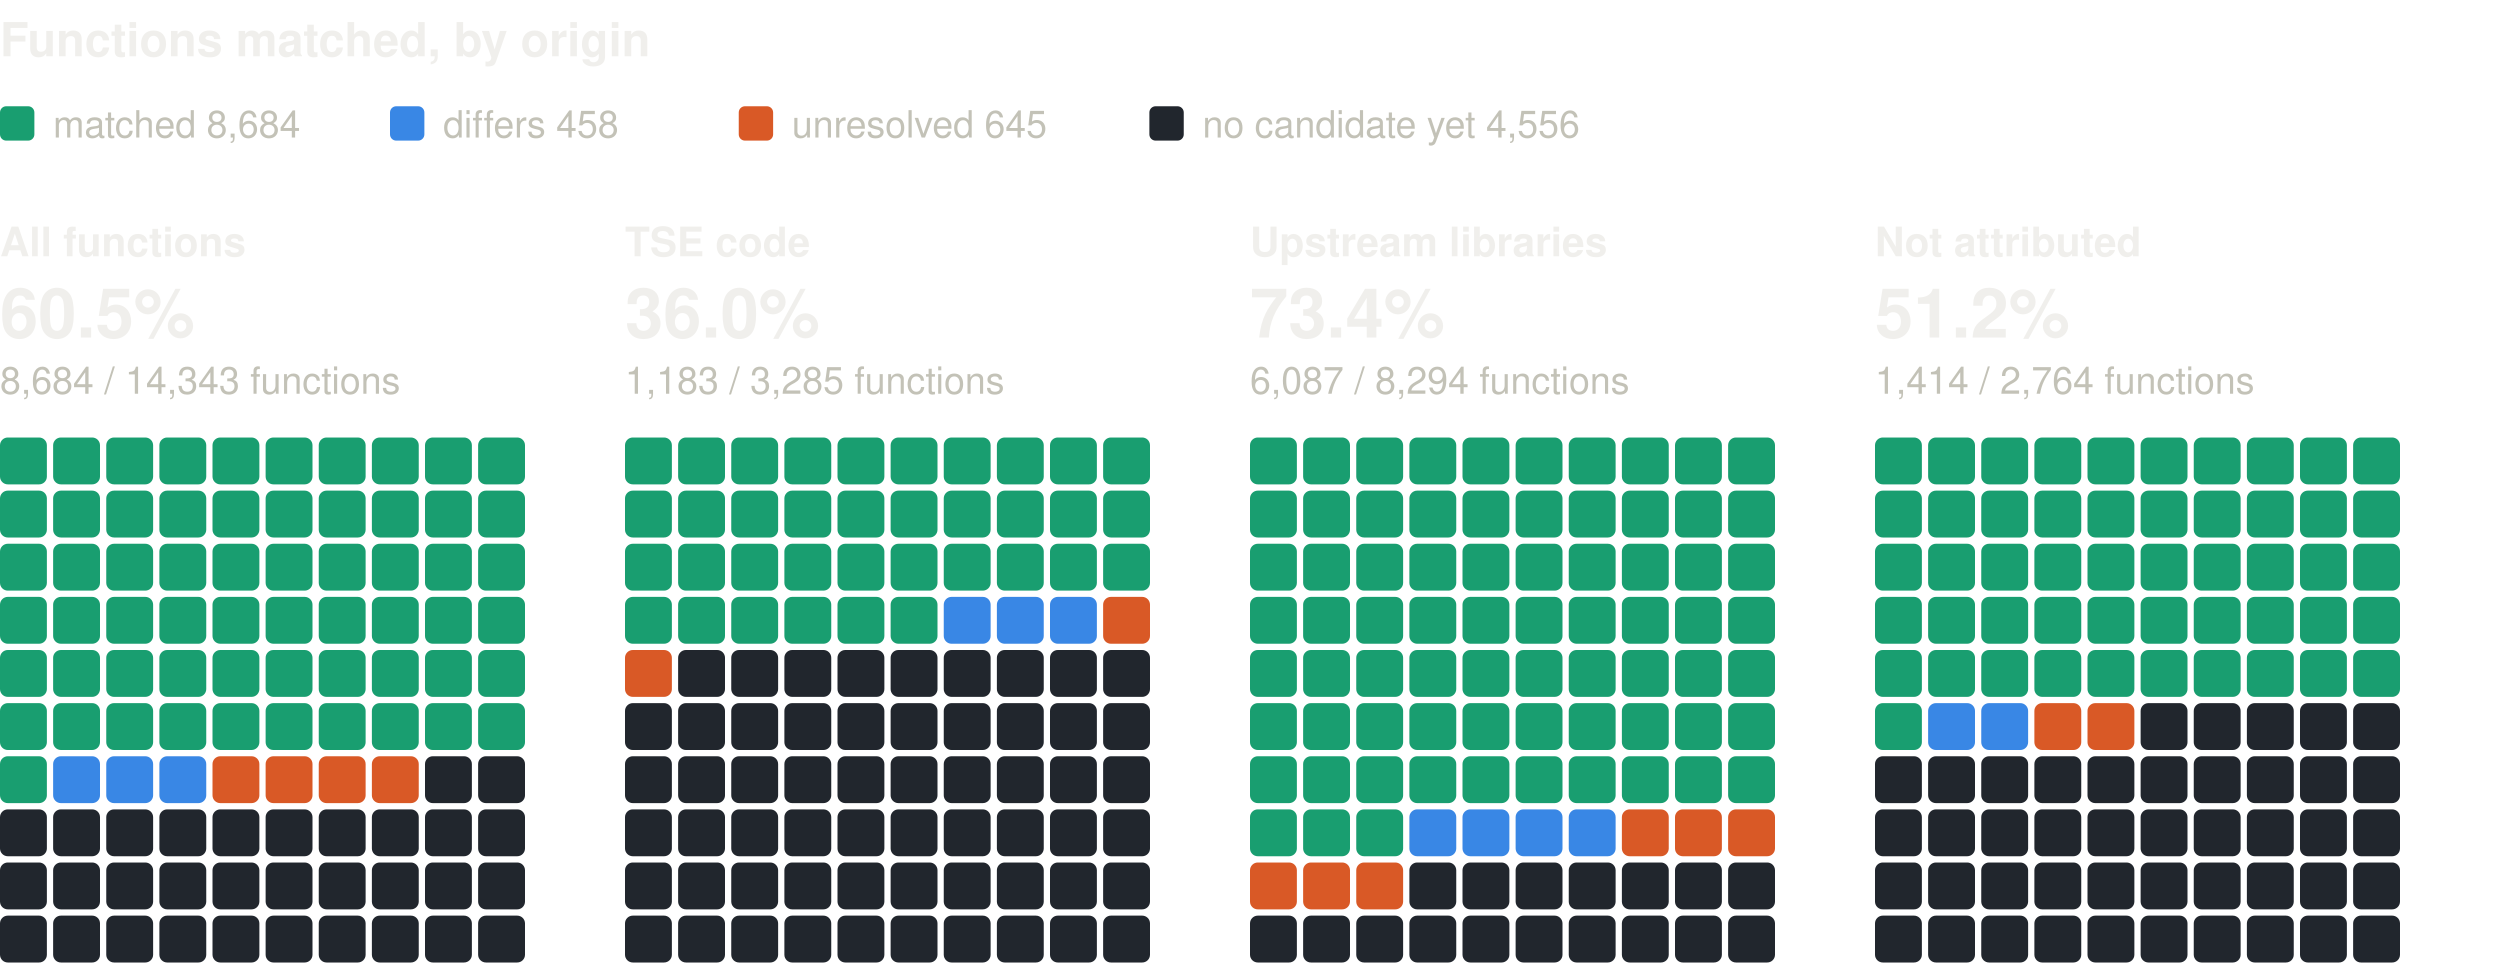
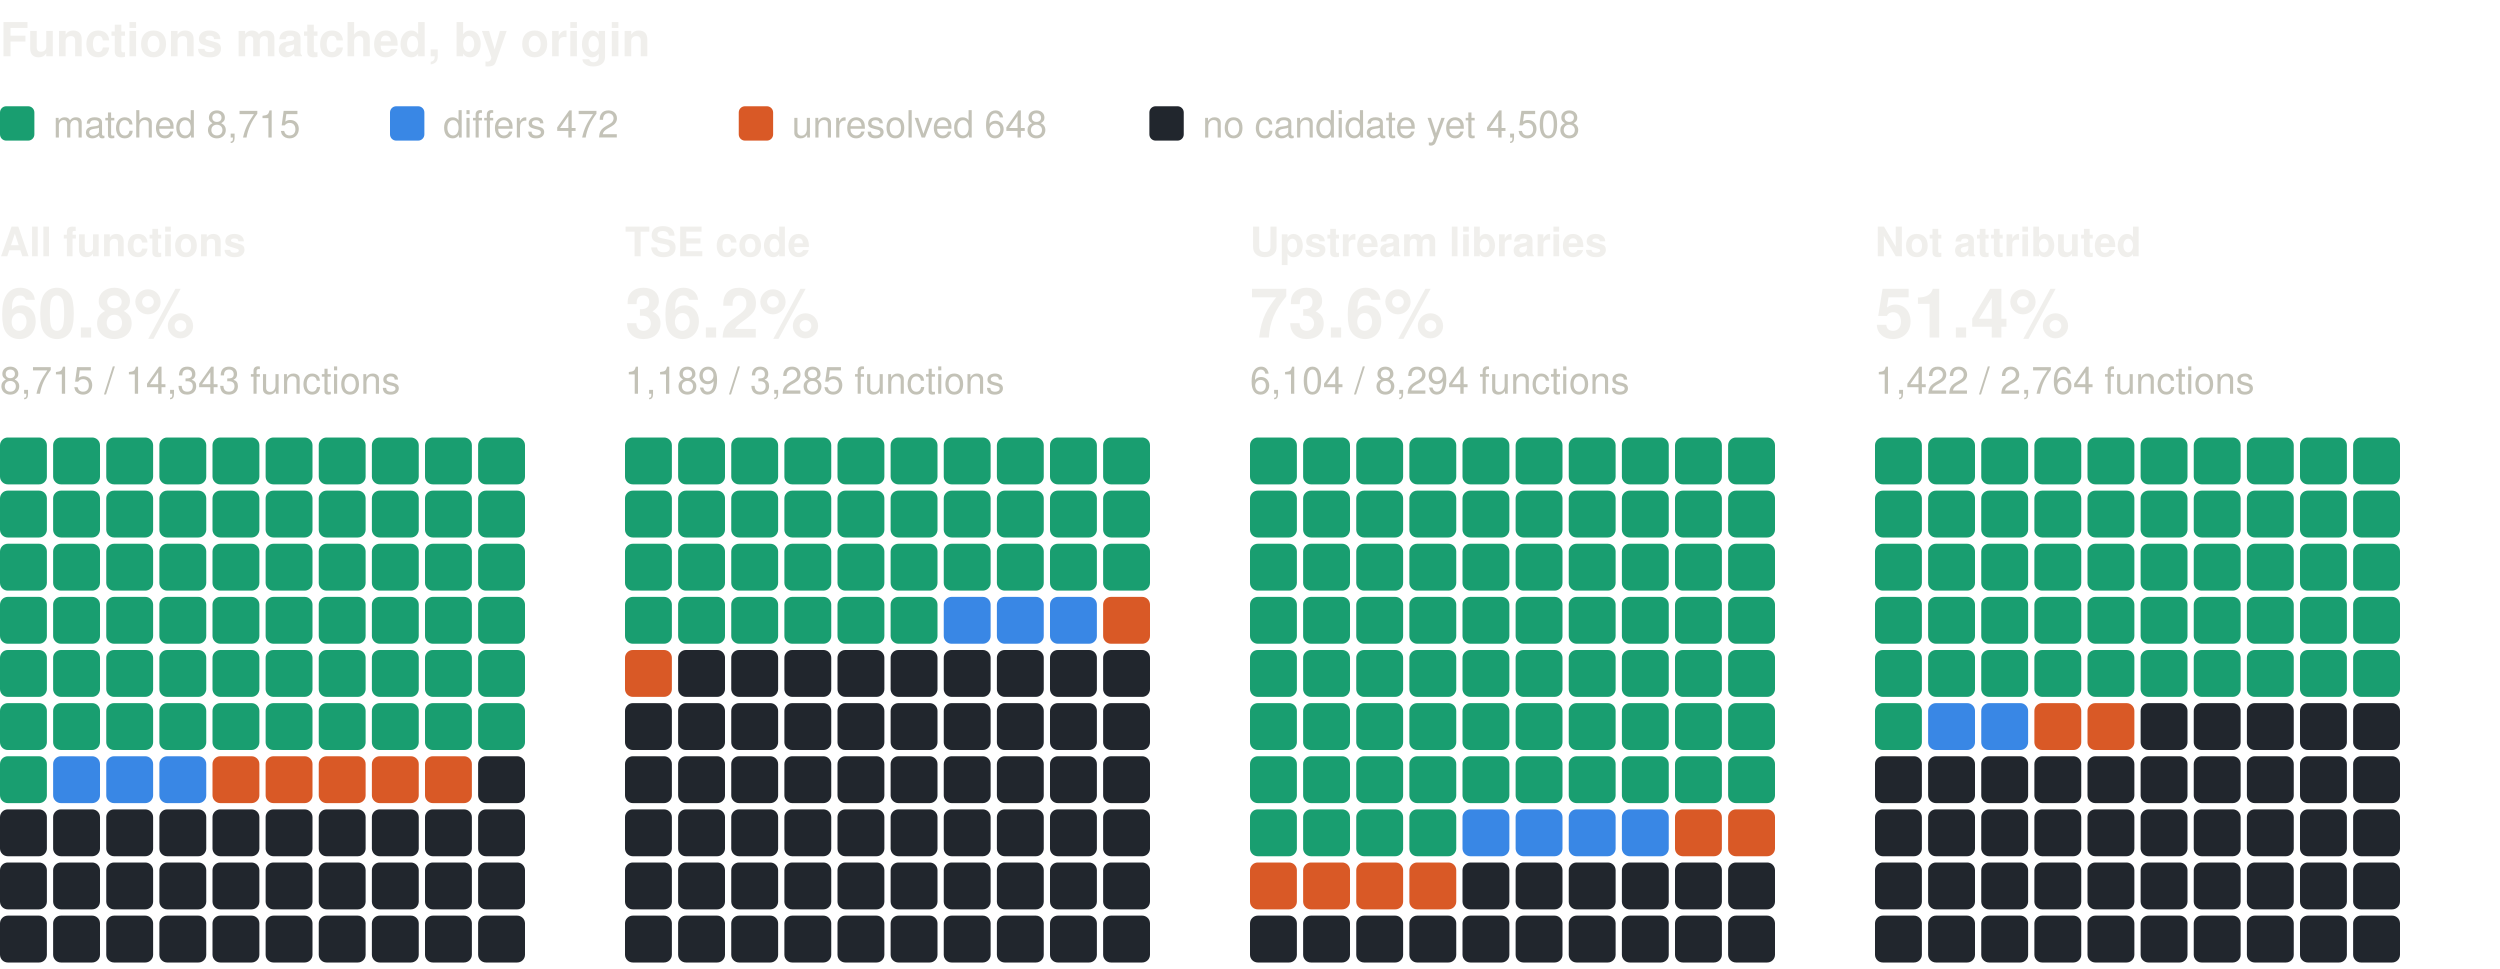
<svg xmlns="http://www.w3.org/2000/svg" width="800" height="310" viewBox="0 0 800 310" role="img" aria-label="Functions matched, by origin: one square per percent, coloured by verdict" font-family="system-ui, -apple-system, 'Segoe UI', Helvetica, Arial, sans-serif">
  <text x="0" y="18" font-size="15" fill="#f0efec" font-weight="600">Functions matched, by origin</text>
  <rect x="0" y="34" width="11" height="11" rx="2" fill="#199e70" />
-   <text x="17" y="44" font-size="12" fill="#c3c2b7">matched 8,684</text>
+   <text x="17" y="44" font-size="12" fill="#c3c2b7">matched 8,715</text>
  <rect x="124.8" y="34" width="11" height="11" rx="2" fill="#3987e5" />
-   <text x="141.8" y="44" font-size="12" fill="#c3c2b7">differs 458</text>
+   <text x="141.8" y="44" font-size="12" fill="#c3c2b7">differs 472</text>
  <rect x="236.4" y="34" width="11" height="11" rx="2" fill="#d95926" />
-   <text x="253.4" y="44" font-size="12" fill="#c3c2b7">unresolved 645</text>
+   <text x="253.4" y="44" font-size="12" fill="#c3c2b7">unresolved 648</text>
  <rect x="367.8" y="34" width="11" height="11" rx="2" fill="#21262d" />
-   <text x="384.8" y="44" font-size="12" fill="#c3c2b7">no candidate yet 4,556</text>
+   <text x="384.8" y="44" font-size="12" fill="#c3c2b7">no candidate yet 4,508</text>
  <text x="0" y="82" font-size="13" fill="#f0efec" font-weight="600">All functions</text>
-   <text x="0" y="108" font-size="22" fill="#f0efec" font-weight="600">60.5%</text>
-   <text x="0" y="126" font-size="12" fill="#c3c2b7">8,684 / 14,343 functions</text>
+   <text x="0" y="108" font-size="22" fill="#f0efec" font-weight="600">60.8%</text>
+   <text x="0" y="126" font-size="12" fill="#c3c2b7">8,715 / 14,343 functions</text>
  <rect x="0" y="140" width="15" height="15" rx="2.5" fill="#199e70" />
  <rect x="17" y="140" width="15" height="15" rx="2.5" fill="#199e70" />
  <rect x="34" y="140" width="15" height="15" rx="2.5" fill="#199e70" />
  <rect x="51" y="140" width="15" height="15" rx="2.5" fill="#199e70" />
  <rect x="68" y="140" width="15" height="15" rx="2.5" fill="#199e70" />
  <rect x="85" y="140" width="15" height="15" rx="2.5" fill="#199e70" />
  <rect x="102" y="140" width="15" height="15" rx="2.5" fill="#199e70" />
  <rect x="119" y="140" width="15" height="15" rx="2.5" fill="#199e70" />
  <rect x="136" y="140" width="15" height="15" rx="2.5" fill="#199e70" />
  <rect x="153" y="140" width="15" height="15" rx="2.5" fill="#199e70" />
  <rect x="0" y="157" width="15" height="15" rx="2.5" fill="#199e70" />
  <rect x="17" y="157" width="15" height="15" rx="2.5" fill="#199e70" />
  <rect x="34" y="157" width="15" height="15" rx="2.5" fill="#199e70" />
  <rect x="51" y="157" width="15" height="15" rx="2.5" fill="#199e70" />
  <rect x="68" y="157" width="15" height="15" rx="2.5" fill="#199e70" />
  <rect x="85" y="157" width="15" height="15" rx="2.5" fill="#199e70" />
  <rect x="102" y="157" width="15" height="15" rx="2.5" fill="#199e70" />
  <rect x="119" y="157" width="15" height="15" rx="2.5" fill="#199e70" />
  <rect x="136" y="157" width="15" height="15" rx="2.5" fill="#199e70" />
  <rect x="153" y="157" width="15" height="15" rx="2.5" fill="#199e70" />
  <rect x="0" y="174" width="15" height="15" rx="2.5" fill="#199e70" />
  <rect x="17" y="174" width="15" height="15" rx="2.5" fill="#199e70" />
  <rect x="34" y="174" width="15" height="15" rx="2.5" fill="#199e70" />
  <rect x="51" y="174" width="15" height="15" rx="2.5" fill="#199e70" />
  <rect x="68" y="174" width="15" height="15" rx="2.5" fill="#199e70" />
  <rect x="85" y="174" width="15" height="15" rx="2.5" fill="#199e70" />
  <rect x="102" y="174" width="15" height="15" rx="2.5" fill="#199e70" />
  <rect x="119" y="174" width="15" height="15" rx="2.5" fill="#199e70" />
  <rect x="136" y="174" width="15" height="15" rx="2.5" fill="#199e70" />
  <rect x="153" y="174" width="15" height="15" rx="2.5" fill="#199e70" />
  <rect x="0" y="191" width="15" height="15" rx="2.5" fill="#199e70" />
  <rect x="17" y="191" width="15" height="15" rx="2.5" fill="#199e70" />
  <rect x="34" y="191" width="15" height="15" rx="2.5" fill="#199e70" />
  <rect x="51" y="191" width="15" height="15" rx="2.5" fill="#199e70" />
  <rect x="68" y="191" width="15" height="15" rx="2.5" fill="#199e70" />
  <rect x="85" y="191" width="15" height="15" rx="2.5" fill="#199e70" />
  <rect x="102" y="191" width="15" height="15" rx="2.5" fill="#199e70" />
  <rect x="119" y="191" width="15" height="15" rx="2.5" fill="#199e70" />
  <rect x="136" y="191" width="15" height="15" rx="2.5" fill="#199e70" />
  <rect x="153" y="191" width="15" height="15" rx="2.5" fill="#199e70" />
  <rect x="0" y="208" width="15" height="15" rx="2.5" fill="#199e70" />
  <rect x="17" y="208" width="15" height="15" rx="2.5" fill="#199e70" />
  <rect x="34" y="208" width="15" height="15" rx="2.5" fill="#199e70" />
  <rect x="51" y="208" width="15" height="15" rx="2.5" fill="#199e70" />
  <rect x="68" y="208" width="15" height="15" rx="2.5" fill="#199e70" />
  <rect x="85" y="208" width="15" height="15" rx="2.5" fill="#199e70" />
  <rect x="102" y="208" width="15" height="15" rx="2.5" fill="#199e70" />
  <rect x="119" y="208" width="15" height="15" rx="2.5" fill="#199e70" />
  <rect x="136" y="208" width="15" height="15" rx="2.5" fill="#199e70" />
  <rect x="153" y="208" width="15" height="15" rx="2.5" fill="#199e70" />
  <rect x="0" y="225" width="15" height="15" rx="2.5" fill="#199e70" />
  <rect x="17" y="225" width="15" height="15" rx="2.5" fill="#199e70" />
  <rect x="34" y="225" width="15" height="15" rx="2.5" fill="#199e70" />
  <rect x="51" y="225" width="15" height="15" rx="2.5" fill="#199e70" />
  <rect x="68" y="225" width="15" height="15" rx="2.5" fill="#199e70" />
  <rect x="85" y="225" width="15" height="15" rx="2.5" fill="#199e70" />
  <rect x="102" y="225" width="15" height="15" rx="2.5" fill="#199e70" />
  <rect x="119" y="225" width="15" height="15" rx="2.5" fill="#199e70" />
  <rect x="136" y="225" width="15" height="15" rx="2.5" fill="#199e70" />
  <rect x="153" y="225" width="15" height="15" rx="2.5" fill="#199e70" />
  <rect x="0" y="242" width="15" height="15" rx="2.5" fill="#199e70" />
  <rect x="17" y="242" width="15" height="15" rx="2.5" fill="#3987e5" />
  <rect x="34" y="242" width="15" height="15" rx="2.5" fill="#3987e5" />
  <rect x="51" y="242" width="15" height="15" rx="2.5" fill="#3987e5" />
  <rect x="68" y="242" width="15" height="15" rx="2.5" fill="#d95926" />
  <rect x="85" y="242" width="15" height="15" rx="2.5" fill="#d95926" />
  <rect x="102" y="242" width="15" height="15" rx="2.5" fill="#d95926" />
  <rect x="119" y="242" width="15" height="15" rx="2.5" fill="#d95926" />
-   <rect x="136" y="242" width="15" height="15" rx="2.5" fill="#21262d" />
+   <rect x="136" y="242" width="15" height="15" rx="2.5" fill="#d95926" />
  <rect x="153" y="242" width="15" height="15" rx="2.5" fill="#21262d" />
  <rect x="0" y="259" width="15" height="15" rx="2.5" fill="#21262d" />
  <rect x="17" y="259" width="15" height="15" rx="2.5" fill="#21262d" />
  <rect x="34" y="259" width="15" height="15" rx="2.5" fill="#21262d" />
  <rect x="51" y="259" width="15" height="15" rx="2.5" fill="#21262d" />
  <rect x="68" y="259" width="15" height="15" rx="2.5" fill="#21262d" />
  <rect x="85" y="259" width="15" height="15" rx="2.5" fill="#21262d" />
  <rect x="102" y="259" width="15" height="15" rx="2.5" fill="#21262d" />
  <rect x="119" y="259" width="15" height="15" rx="2.5" fill="#21262d" />
  <rect x="136" y="259" width="15" height="15" rx="2.5" fill="#21262d" />
  <rect x="153" y="259" width="15" height="15" rx="2.5" fill="#21262d" />
  <rect x="0" y="276" width="15" height="15" rx="2.5" fill="#21262d" />
  <rect x="17" y="276" width="15" height="15" rx="2.5" fill="#21262d" />
  <rect x="34" y="276" width="15" height="15" rx="2.5" fill="#21262d" />
  <rect x="51" y="276" width="15" height="15" rx="2.5" fill="#21262d" />
  <rect x="68" y="276" width="15" height="15" rx="2.5" fill="#21262d" />
  <rect x="85" y="276" width="15" height="15" rx="2.5" fill="#21262d" />
  <rect x="102" y="276" width="15" height="15" rx="2.5" fill="#21262d" />
  <rect x="119" y="276" width="15" height="15" rx="2.5" fill="#21262d" />
  <rect x="136" y="276" width="15" height="15" rx="2.5" fill="#21262d" />
  <rect x="153" y="276" width="15" height="15" rx="2.5" fill="#21262d" />
  <rect x="0" y="293" width="15" height="15" rx="2.5" fill="#21262d" />
  <rect x="17" y="293" width="15" height="15" rx="2.5" fill="#21262d" />
  <rect x="34" y="293" width="15" height="15" rx="2.5" fill="#21262d" />
  <rect x="51" y="293" width="15" height="15" rx="2.5" fill="#21262d" />
  <rect x="68" y="293" width="15" height="15" rx="2.5" fill="#21262d" />
  <rect x="85" y="293" width="15" height="15" rx="2.5" fill="#21262d" />
  <rect x="102" y="293" width="15" height="15" rx="2.5" fill="#21262d" />
  <rect x="119" y="293" width="15" height="15" rx="2.5" fill="#21262d" />
  <rect x="136" y="293" width="15" height="15" rx="2.5" fill="#21262d" />
  <rect x="153" y="293" width="15" height="15" rx="2.5" fill="#21262d" />
  <text x="200" y="82" font-size="13" fill="#f0efec" font-weight="600">TSE code</text>
-   <text x="200" y="108" font-size="22" fill="#f0efec" font-weight="600">36.0%</text>
-   <text x="200" y="126" font-size="12" fill="#c3c2b7">1,183 / 3,285 functions</text>
+   <text x="200" y="108" font-size="22" fill="#f0efec" font-weight="600">36.2%</text>
+   <text x="200" y="126" font-size="12" fill="#c3c2b7">1,189 / 3,285 functions</text>
  <rect x="200" y="140" width="15" height="15" rx="2.5" fill="#199e70" />
  <rect x="217" y="140" width="15" height="15" rx="2.5" fill="#199e70" />
  <rect x="234" y="140" width="15" height="15" rx="2.5" fill="#199e70" />
  <rect x="251" y="140" width="15" height="15" rx="2.5" fill="#199e70" />
  <rect x="268" y="140" width="15" height="15" rx="2.5" fill="#199e70" />
  <rect x="285" y="140" width="15" height="15" rx="2.5" fill="#199e70" />
  <rect x="302" y="140" width="15" height="15" rx="2.5" fill="#199e70" />
  <rect x="319" y="140" width="15" height="15" rx="2.5" fill="#199e70" />
  <rect x="336" y="140" width="15" height="15" rx="2.5" fill="#199e70" />
  <rect x="353" y="140" width="15" height="15" rx="2.5" fill="#199e70" />
  <rect x="200" y="157" width="15" height="15" rx="2.5" fill="#199e70" />
  <rect x="217" y="157" width="15" height="15" rx="2.5" fill="#199e70" />
  <rect x="234" y="157" width="15" height="15" rx="2.5" fill="#199e70" />
  <rect x="251" y="157" width="15" height="15" rx="2.5" fill="#199e70" />
  <rect x="268" y="157" width="15" height="15" rx="2.5" fill="#199e70" />
  <rect x="285" y="157" width="15" height="15" rx="2.5" fill="#199e70" />
  <rect x="302" y="157" width="15" height="15" rx="2.5" fill="#199e70" />
  <rect x="319" y="157" width="15" height="15" rx="2.5" fill="#199e70" />
  <rect x="336" y="157" width="15" height="15" rx="2.5" fill="#199e70" />
  <rect x="353" y="157" width="15" height="15" rx="2.5" fill="#199e70" />
  <rect x="200" y="174" width="15" height="15" rx="2.5" fill="#199e70" />
  <rect x="217" y="174" width="15" height="15" rx="2.5" fill="#199e70" />
  <rect x="234" y="174" width="15" height="15" rx="2.5" fill="#199e70" />
  <rect x="251" y="174" width="15" height="15" rx="2.5" fill="#199e70" />
  <rect x="268" y="174" width="15" height="15" rx="2.5" fill="#199e70" />
  <rect x="285" y="174" width="15" height="15" rx="2.5" fill="#199e70" />
  <rect x="302" y="174" width="15" height="15" rx="2.5" fill="#199e70" />
  <rect x="319" y="174" width="15" height="15" rx="2.5" fill="#199e70" />
  <rect x="336" y="174" width="15" height="15" rx="2.5" fill="#199e70" />
  <rect x="353" y="174" width="15" height="15" rx="2.5" fill="#199e70" />
  <rect x="200" y="191" width="15" height="15" rx="2.5" fill="#199e70" />
  <rect x="217" y="191" width="15" height="15" rx="2.5" fill="#199e70" />
  <rect x="234" y="191" width="15" height="15" rx="2.5" fill="#199e70" />
  <rect x="251" y="191" width="15" height="15" rx="2.5" fill="#199e70" />
  <rect x="268" y="191" width="15" height="15" rx="2.5" fill="#199e70" />
  <rect x="285" y="191" width="15" height="15" rx="2.5" fill="#199e70" />
  <rect x="302" y="191" width="15" height="15" rx="2.5" fill="#3987e5" />
  <rect x="319" y="191" width="15" height="15" rx="2.5" fill="#3987e5" />
  <rect x="336" y="191" width="15" height="15" rx="2.5" fill="#3987e5" />
  <rect x="353" y="191" width="15" height="15" rx="2.5" fill="#d95926" />
  <rect x="200" y="208" width="15" height="15" rx="2.5" fill="#d95926" />
  <rect x="217" y="208" width="15" height="15" rx="2.5" fill="#21262d" />
  <rect x="234" y="208" width="15" height="15" rx="2.5" fill="#21262d" />
  <rect x="251" y="208" width="15" height="15" rx="2.5" fill="#21262d" />
  <rect x="268" y="208" width="15" height="15" rx="2.5" fill="#21262d" />
  <rect x="285" y="208" width="15" height="15" rx="2.5" fill="#21262d" />
  <rect x="302" y="208" width="15" height="15" rx="2.5" fill="#21262d" />
  <rect x="319" y="208" width="15" height="15" rx="2.5" fill="#21262d" />
  <rect x="336" y="208" width="15" height="15" rx="2.5" fill="#21262d" />
  <rect x="353" y="208" width="15" height="15" rx="2.5" fill="#21262d" />
  <rect x="200" y="225" width="15" height="15" rx="2.5" fill="#21262d" />
  <rect x="217" y="225" width="15" height="15" rx="2.5" fill="#21262d" />
  <rect x="234" y="225" width="15" height="15" rx="2.5" fill="#21262d" />
  <rect x="251" y="225" width="15" height="15" rx="2.5" fill="#21262d" />
  <rect x="268" y="225" width="15" height="15" rx="2.5" fill="#21262d" />
  <rect x="285" y="225" width="15" height="15" rx="2.5" fill="#21262d" />
  <rect x="302" y="225" width="15" height="15" rx="2.5" fill="#21262d" />
  <rect x="319" y="225" width="15" height="15" rx="2.5" fill="#21262d" />
  <rect x="336" y="225" width="15" height="15" rx="2.5" fill="#21262d" />
  <rect x="353" y="225" width="15" height="15" rx="2.5" fill="#21262d" />
  <rect x="200" y="242" width="15" height="15" rx="2.5" fill="#21262d" />
  <rect x="217" y="242" width="15" height="15" rx="2.5" fill="#21262d" />
  <rect x="234" y="242" width="15" height="15" rx="2.5" fill="#21262d" />
  <rect x="251" y="242" width="15" height="15" rx="2.5" fill="#21262d" />
  <rect x="268" y="242" width="15" height="15" rx="2.5" fill="#21262d" />
  <rect x="285" y="242" width="15" height="15" rx="2.5" fill="#21262d" />
  <rect x="302" y="242" width="15" height="15" rx="2.5" fill="#21262d" />
  <rect x="319" y="242" width="15" height="15" rx="2.5" fill="#21262d" />
  <rect x="336" y="242" width="15" height="15" rx="2.5" fill="#21262d" />
  <rect x="353" y="242" width="15" height="15" rx="2.5" fill="#21262d" />
  <rect x="200" y="259" width="15" height="15" rx="2.5" fill="#21262d" />
  <rect x="217" y="259" width="15" height="15" rx="2.5" fill="#21262d" />
  <rect x="234" y="259" width="15" height="15" rx="2.5" fill="#21262d" />
  <rect x="251" y="259" width="15" height="15" rx="2.5" fill="#21262d" />
  <rect x="268" y="259" width="15" height="15" rx="2.5" fill="#21262d" />
  <rect x="285" y="259" width="15" height="15" rx="2.5" fill="#21262d" />
  <rect x="302" y="259" width="15" height="15" rx="2.5" fill="#21262d" />
  <rect x="319" y="259" width="15" height="15" rx="2.5" fill="#21262d" />
  <rect x="336" y="259" width="15" height="15" rx="2.5" fill="#21262d" />
  <rect x="353" y="259" width="15" height="15" rx="2.5" fill="#21262d" />
  <rect x="200" y="276" width="15" height="15" rx="2.5" fill="#21262d" />
  <rect x="217" y="276" width="15" height="15" rx="2.5" fill="#21262d" />
  <rect x="234" y="276" width="15" height="15" rx="2.5" fill="#21262d" />
  <rect x="251" y="276" width="15" height="15" rx="2.5" fill="#21262d" />
  <rect x="268" y="276" width="15" height="15" rx="2.5" fill="#21262d" />
  <rect x="285" y="276" width="15" height="15" rx="2.5" fill="#21262d" />
  <rect x="302" y="276" width="15" height="15" rx="2.5" fill="#21262d" />
  <rect x="319" y="276" width="15" height="15" rx="2.5" fill="#21262d" />
  <rect x="336" y="276" width="15" height="15" rx="2.5" fill="#21262d" />
  <rect x="353" y="276" width="15" height="15" rx="2.5" fill="#21262d" />
  <rect x="200" y="293" width="15" height="15" rx="2.5" fill="#21262d" />
  <rect x="217" y="293" width="15" height="15" rx="2.5" fill="#21262d" />
  <rect x="234" y="293" width="15" height="15" rx="2.5" fill="#21262d" />
  <rect x="251" y="293" width="15" height="15" rx="2.5" fill="#21262d" />
  <rect x="268" y="293" width="15" height="15" rx="2.5" fill="#21262d" />
  <rect x="285" y="293" width="15" height="15" rx="2.5" fill="#21262d" />
  <rect x="302" y="293" width="15" height="15" rx="2.5" fill="#21262d" />
  <rect x="319" y="293" width="15" height="15" rx="2.5" fill="#21262d" />
  <rect x="336" y="293" width="15" height="15" rx="2.5" fill="#21262d" />
  <rect x="353" y="293" width="15" height="15" rx="2.5" fill="#21262d" />
  <text x="400" y="82" font-size="13" fill="#f0efec" font-weight="600">Upstream libraries</text>
-   <text x="400" y="108" font-size="22" fill="#f0efec" font-weight="600">73.4%</text>
-   <text x="400" y="126" font-size="12" fill="#c3c2b7">6,087 / 8,294 functions</text>
+   <text x="400" y="108" font-size="22" fill="#f0efec" font-weight="600">73.6%</text>
+   <text x="400" y="126" font-size="12" fill="#c3c2b7">6,104 / 8,294 functions</text>
  <rect x="400" y="140" width="15" height="15" rx="2.5" fill="#199e70" />
  <rect x="417" y="140" width="15" height="15" rx="2.5" fill="#199e70" />
  <rect x="434" y="140" width="15" height="15" rx="2.5" fill="#199e70" />
  <rect x="451" y="140" width="15" height="15" rx="2.5" fill="#199e70" />
  <rect x="468" y="140" width="15" height="15" rx="2.5" fill="#199e70" />
  <rect x="485" y="140" width="15" height="15" rx="2.5" fill="#199e70" />
  <rect x="502" y="140" width="15" height="15" rx="2.5" fill="#199e70" />
  <rect x="519" y="140" width="15" height="15" rx="2.5" fill="#199e70" />
  <rect x="536" y="140" width="15" height="15" rx="2.5" fill="#199e70" />
  <rect x="553" y="140" width="15" height="15" rx="2.5" fill="#199e70" />
  <rect x="400" y="157" width="15" height="15" rx="2.5" fill="#199e70" />
  <rect x="417" y="157" width="15" height="15" rx="2.5" fill="#199e70" />
  <rect x="434" y="157" width="15" height="15" rx="2.5" fill="#199e70" />
  <rect x="451" y="157" width="15" height="15" rx="2.5" fill="#199e70" />
  <rect x="468" y="157" width="15" height="15" rx="2.5" fill="#199e70" />
  <rect x="485" y="157" width="15" height="15" rx="2.5" fill="#199e70" />
  <rect x="502" y="157" width="15" height="15" rx="2.5" fill="#199e70" />
  <rect x="519" y="157" width="15" height="15" rx="2.5" fill="#199e70" />
  <rect x="536" y="157" width="15" height="15" rx="2.5" fill="#199e70" />
  <rect x="553" y="157" width="15" height="15" rx="2.5" fill="#199e70" />
  <rect x="400" y="174" width="15" height="15" rx="2.5" fill="#199e70" />
  <rect x="417" y="174" width="15" height="15" rx="2.5" fill="#199e70" />
  <rect x="434" y="174" width="15" height="15" rx="2.5" fill="#199e70" />
  <rect x="451" y="174" width="15" height="15" rx="2.5" fill="#199e70" />
  <rect x="468" y="174" width="15" height="15" rx="2.5" fill="#199e70" />
  <rect x="485" y="174" width="15" height="15" rx="2.5" fill="#199e70" />
  <rect x="502" y="174" width="15" height="15" rx="2.5" fill="#199e70" />
  <rect x="519" y="174" width="15" height="15" rx="2.5" fill="#199e70" />
  <rect x="536" y="174" width="15" height="15" rx="2.5" fill="#199e70" />
  <rect x="553" y="174" width="15" height="15" rx="2.5" fill="#199e70" />
  <rect x="400" y="191" width="15" height="15" rx="2.5" fill="#199e70" />
  <rect x="417" y="191" width="15" height="15" rx="2.5" fill="#199e70" />
  <rect x="434" y="191" width="15" height="15" rx="2.5" fill="#199e70" />
  <rect x="451" y="191" width="15" height="15" rx="2.5" fill="#199e70" />
  <rect x="468" y="191" width="15" height="15" rx="2.5" fill="#199e70" />
  <rect x="485" y="191" width="15" height="15" rx="2.5" fill="#199e70" />
  <rect x="502" y="191" width="15" height="15" rx="2.5" fill="#199e70" />
  <rect x="519" y="191" width="15" height="15" rx="2.5" fill="#199e70" />
  <rect x="536" y="191" width="15" height="15" rx="2.5" fill="#199e70" />
  <rect x="553" y="191" width="15" height="15" rx="2.5" fill="#199e70" />
  <rect x="400" y="208" width="15" height="15" rx="2.5" fill="#199e70" />
  <rect x="417" y="208" width="15" height="15" rx="2.5" fill="#199e70" />
  <rect x="434" y="208" width="15" height="15" rx="2.5" fill="#199e70" />
  <rect x="451" y="208" width="15" height="15" rx="2.5" fill="#199e70" />
  <rect x="468" y="208" width="15" height="15" rx="2.5" fill="#199e70" />
  <rect x="485" y="208" width="15" height="15" rx="2.5" fill="#199e70" />
  <rect x="502" y="208" width="15" height="15" rx="2.5" fill="#199e70" />
  <rect x="519" y="208" width="15" height="15" rx="2.5" fill="#199e70" />
  <rect x="536" y="208" width="15" height="15" rx="2.5" fill="#199e70" />
  <rect x="553" y="208" width="15" height="15" rx="2.5" fill="#199e70" />
  <rect x="400" y="225" width="15" height="15" rx="2.5" fill="#199e70" />
  <rect x="417" y="225" width="15" height="15" rx="2.5" fill="#199e70" />
  <rect x="434" y="225" width="15" height="15" rx="2.5" fill="#199e70" />
  <rect x="451" y="225" width="15" height="15" rx="2.5" fill="#199e70" />
  <rect x="468" y="225" width="15" height="15" rx="2.5" fill="#199e70" />
  <rect x="485" y="225" width="15" height="15" rx="2.5" fill="#199e70" />
  <rect x="502" y="225" width="15" height="15" rx="2.5" fill="#199e70" />
  <rect x="519" y="225" width="15" height="15" rx="2.5" fill="#199e70" />
  <rect x="536" y="225" width="15" height="15" rx="2.5" fill="#199e70" />
  <rect x="553" y="225" width="15" height="15" rx="2.5" fill="#199e70" />
  <rect x="400" y="242" width="15" height="15" rx="2.5" fill="#199e70" />
  <rect x="417" y="242" width="15" height="15" rx="2.5" fill="#199e70" />
  <rect x="434" y="242" width="15" height="15" rx="2.5" fill="#199e70" />
  <rect x="451" y="242" width="15" height="15" rx="2.5" fill="#199e70" />
  <rect x="468" y="242" width="15" height="15" rx="2.5" fill="#199e70" />
  <rect x="485" y="242" width="15" height="15" rx="2.5" fill="#199e70" />
  <rect x="502" y="242" width="15" height="15" rx="2.5" fill="#199e70" />
  <rect x="519" y="242" width="15" height="15" rx="2.5" fill="#199e70" />
  <rect x="536" y="242" width="15" height="15" rx="2.5" fill="#199e70" />
  <rect x="553" y="242" width="15" height="15" rx="2.5" fill="#199e70" />
  <rect x="400" y="259" width="15" height="15" rx="2.5" fill="#199e70" />
  <rect x="417" y="259" width="15" height="15" rx="2.5" fill="#199e70" />
  <rect x="434" y="259" width="15" height="15" rx="2.5" fill="#199e70" />
-   <rect x="451" y="259" width="15" height="15" rx="2.5" fill="#3987e5" />
+   <rect x="451" y="259" width="15" height="15" rx="2.5" fill="#199e70" />
  <rect x="468" y="259" width="15" height="15" rx="2.5" fill="#3987e5" />
  <rect x="485" y="259" width="15" height="15" rx="2.5" fill="#3987e5" />
  <rect x="502" y="259" width="15" height="15" rx="2.5" fill="#3987e5" />
-   <rect x="519" y="259" width="15" height="15" rx="2.5" fill="#d95926" />
+   <rect x="519" y="259" width="15" height="15" rx="2.5" fill="#3987e5" />
  <rect x="536" y="259" width="15" height="15" rx="2.5" fill="#d95926" />
  <rect x="553" y="259" width="15" height="15" rx="2.5" fill="#d95926" />
  <rect x="400" y="276" width="15" height="15" rx="2.5" fill="#d95926" />
  <rect x="417" y="276" width="15" height="15" rx="2.5" fill="#d95926" />
  <rect x="434" y="276" width="15" height="15" rx="2.5" fill="#d95926" />
-   <rect x="451" y="276" width="15" height="15" rx="2.5" fill="#21262d" />
+   <rect x="451" y="276" width="15" height="15" rx="2.5" fill="#d95926" />
  <rect x="468" y="276" width="15" height="15" rx="2.5" fill="#21262d" />
  <rect x="485" y="276" width="15" height="15" rx="2.5" fill="#21262d" />
  <rect x="502" y="276" width="15" height="15" rx="2.5" fill="#21262d" />
  <rect x="519" y="276" width="15" height="15" rx="2.5" fill="#21262d" />
  <rect x="536" y="276" width="15" height="15" rx="2.5" fill="#21262d" />
  <rect x="553" y="276" width="15" height="15" rx="2.5" fill="#21262d" />
  <rect x="400" y="293" width="15" height="15" rx="2.5" fill="#21262d" />
  <rect x="417" y="293" width="15" height="15" rx="2.5" fill="#21262d" />
  <rect x="434" y="293" width="15" height="15" rx="2.5" fill="#21262d" />
  <rect x="451" y="293" width="15" height="15" rx="2.5" fill="#21262d" />
  <rect x="468" y="293" width="15" height="15" rx="2.5" fill="#21262d" />
  <rect x="485" y="293" width="15" height="15" rx="2.5" fill="#21262d" />
  <rect x="502" y="293" width="15" height="15" rx="2.5" fill="#21262d" />
  <rect x="519" y="293" width="15" height="15" rx="2.5" fill="#21262d" />
  <rect x="536" y="293" width="15" height="15" rx="2.5" fill="#21262d" />
  <rect x="553" y="293" width="15" height="15" rx="2.5" fill="#21262d" />
  <text x="600" y="82" font-size="13" fill="#f0efec" font-weight="600">Not attributed</text>
-   <text x="600" y="108" font-size="22" fill="#f0efec" font-weight="600">51.2%</text>
-   <text x="600" y="126" font-size="12" fill="#c3c2b7">1,414 / 2,764 functions</text>
+   <text x="600" y="108" font-size="22" fill="#f0efec" font-weight="600">51.4%</text>
+   <text x="600" y="126" font-size="12" fill="#c3c2b7">1,422 / 2,764 functions</text>
  <rect x="600" y="140" width="15" height="15" rx="2.5" fill="#199e70" />
  <rect x="617" y="140" width="15" height="15" rx="2.5" fill="#199e70" />
  <rect x="634" y="140" width="15" height="15" rx="2.5" fill="#199e70" />
  <rect x="651" y="140" width="15" height="15" rx="2.5" fill="#199e70" />
  <rect x="668" y="140" width="15" height="15" rx="2.5" fill="#199e70" />
  <rect x="685" y="140" width="15" height="15" rx="2.5" fill="#199e70" />
  <rect x="702" y="140" width="15" height="15" rx="2.5" fill="#199e70" />
  <rect x="719" y="140" width="15" height="15" rx="2.5" fill="#199e70" />
  <rect x="736" y="140" width="15" height="15" rx="2.5" fill="#199e70" />
  <rect x="753" y="140" width="15" height="15" rx="2.5" fill="#199e70" />
  <rect x="600" y="157" width="15" height="15" rx="2.5" fill="#199e70" />
  <rect x="617" y="157" width="15" height="15" rx="2.5" fill="#199e70" />
  <rect x="634" y="157" width="15" height="15" rx="2.5" fill="#199e70" />
  <rect x="651" y="157" width="15" height="15" rx="2.5" fill="#199e70" />
  <rect x="668" y="157" width="15" height="15" rx="2.5" fill="#199e70" />
  <rect x="685" y="157" width="15" height="15" rx="2.5" fill="#199e70" />
  <rect x="702" y="157" width="15" height="15" rx="2.5" fill="#199e70" />
  <rect x="719" y="157" width="15" height="15" rx="2.5" fill="#199e70" />
  <rect x="736" y="157" width="15" height="15" rx="2.5" fill="#199e70" />
  <rect x="753" y="157" width="15" height="15" rx="2.5" fill="#199e70" />
  <rect x="600" y="174" width="15" height="15" rx="2.5" fill="#199e70" />
  <rect x="617" y="174" width="15" height="15" rx="2.5" fill="#199e70" />
  <rect x="634" y="174" width="15" height="15" rx="2.5" fill="#199e70" />
  <rect x="651" y="174" width="15" height="15" rx="2.5" fill="#199e70" />
  <rect x="668" y="174" width="15" height="15" rx="2.5" fill="#199e70" />
  <rect x="685" y="174" width="15" height="15" rx="2.5" fill="#199e70" />
  <rect x="702" y="174" width="15" height="15" rx="2.5" fill="#199e70" />
  <rect x="719" y="174" width="15" height="15" rx="2.5" fill="#199e70" />
  <rect x="736" y="174" width="15" height="15" rx="2.5" fill="#199e70" />
  <rect x="753" y="174" width="15" height="15" rx="2.5" fill="#199e70" />
  <rect x="600" y="191" width="15" height="15" rx="2.5" fill="#199e70" />
  <rect x="617" y="191" width="15" height="15" rx="2.5" fill="#199e70" />
  <rect x="634" y="191" width="15" height="15" rx="2.5" fill="#199e70" />
  <rect x="651" y="191" width="15" height="15" rx="2.5" fill="#199e70" />
  <rect x="668" y="191" width="15" height="15" rx="2.5" fill="#199e70" />
  <rect x="685" y="191" width="15" height="15" rx="2.5" fill="#199e70" />
  <rect x="702" y="191" width="15" height="15" rx="2.5" fill="#199e70" />
  <rect x="719" y="191" width="15" height="15" rx="2.5" fill="#199e70" />
  <rect x="736" y="191" width="15" height="15" rx="2.5" fill="#199e70" />
  <rect x="753" y="191" width="15" height="15" rx="2.5" fill="#199e70" />
  <rect x="600" y="208" width="15" height="15" rx="2.5" fill="#199e70" />
  <rect x="617" y="208" width="15" height="15" rx="2.5" fill="#199e70" />
  <rect x="634" y="208" width="15" height="15" rx="2.5" fill="#199e70" />
  <rect x="651" y="208" width="15" height="15" rx="2.5" fill="#199e70" />
  <rect x="668" y="208" width="15" height="15" rx="2.5" fill="#199e70" />
  <rect x="685" y="208" width="15" height="15" rx="2.5" fill="#199e70" />
  <rect x="702" y="208" width="15" height="15" rx="2.5" fill="#199e70" />
  <rect x="719" y="208" width="15" height="15" rx="2.5" fill="#199e70" />
  <rect x="736" y="208" width="15" height="15" rx="2.5" fill="#199e70" />
  <rect x="753" y="208" width="15" height="15" rx="2.5" fill="#199e70" />
  <rect x="600" y="225" width="15" height="15" rx="2.5" fill="#199e70" />
  <rect x="617" y="225" width="15" height="15" rx="2.5" fill="#3987e5" />
  <rect x="634" y="225" width="15" height="15" rx="2.5" fill="#3987e5" />
  <rect x="651" y="225" width="15" height="15" rx="2.5" fill="#d95926" />
  <rect x="668" y="225" width="15" height="15" rx="2.5" fill="#d95926" />
  <rect x="685" y="225" width="15" height="15" rx="2.5" fill="#21262d" />
  <rect x="702" y="225" width="15" height="15" rx="2.5" fill="#21262d" />
  <rect x="719" y="225" width="15" height="15" rx="2.5" fill="#21262d" />
  <rect x="736" y="225" width="15" height="15" rx="2.5" fill="#21262d" />
  <rect x="753" y="225" width="15" height="15" rx="2.5" fill="#21262d" />
  <rect x="600" y="242" width="15" height="15" rx="2.5" fill="#21262d" />
  <rect x="617" y="242" width="15" height="15" rx="2.5" fill="#21262d" />
  <rect x="634" y="242" width="15" height="15" rx="2.5" fill="#21262d" />
  <rect x="651" y="242" width="15" height="15" rx="2.5" fill="#21262d" />
  <rect x="668" y="242" width="15" height="15" rx="2.5" fill="#21262d" />
  <rect x="685" y="242" width="15" height="15" rx="2.5" fill="#21262d" />
  <rect x="702" y="242" width="15" height="15" rx="2.5" fill="#21262d" />
  <rect x="719" y="242" width="15" height="15" rx="2.5" fill="#21262d" />
  <rect x="736" y="242" width="15" height="15" rx="2.5" fill="#21262d" />
  <rect x="753" y="242" width="15" height="15" rx="2.5" fill="#21262d" />
  <rect x="600" y="259" width="15" height="15" rx="2.5" fill="#21262d" />
  <rect x="617" y="259" width="15" height="15" rx="2.5" fill="#21262d" />
  <rect x="634" y="259" width="15" height="15" rx="2.5" fill="#21262d" />
  <rect x="651" y="259" width="15" height="15" rx="2.5" fill="#21262d" />
  <rect x="668" y="259" width="15" height="15" rx="2.5" fill="#21262d" />
  <rect x="685" y="259" width="15" height="15" rx="2.5" fill="#21262d" />
  <rect x="702" y="259" width="15" height="15" rx="2.5" fill="#21262d" />
  <rect x="719" y="259" width="15" height="15" rx="2.5" fill="#21262d" />
  <rect x="736" y="259" width="15" height="15" rx="2.5" fill="#21262d" />
  <rect x="753" y="259" width="15" height="15" rx="2.5" fill="#21262d" />
  <rect x="600" y="276" width="15" height="15" rx="2.5" fill="#21262d" />
  <rect x="617" y="276" width="15" height="15" rx="2.5" fill="#21262d" />
  <rect x="634" y="276" width="15" height="15" rx="2.5" fill="#21262d" />
  <rect x="651" y="276" width="15" height="15" rx="2.5" fill="#21262d" />
  <rect x="668" y="276" width="15" height="15" rx="2.5" fill="#21262d" />
  <rect x="685" y="276" width="15" height="15" rx="2.5" fill="#21262d" />
  <rect x="702" y="276" width="15" height="15" rx="2.5" fill="#21262d" />
  <rect x="719" y="276" width="15" height="15" rx="2.5" fill="#21262d" />
  <rect x="736" y="276" width="15" height="15" rx="2.5" fill="#21262d" />
  <rect x="753" y="276" width="15" height="15" rx="2.5" fill="#21262d" />
  <rect x="600" y="293" width="15" height="15" rx="2.5" fill="#21262d" />
  <rect x="617" y="293" width="15" height="15" rx="2.5" fill="#21262d" />
  <rect x="634" y="293" width="15" height="15" rx="2.5" fill="#21262d" />
  <rect x="651" y="293" width="15" height="15" rx="2.5" fill="#21262d" />
  <rect x="668" y="293" width="15" height="15" rx="2.5" fill="#21262d" />
  <rect x="685" y="293" width="15" height="15" rx="2.5" fill="#21262d" />
  <rect x="702" y="293" width="15" height="15" rx="2.5" fill="#21262d" />
  <rect x="719" y="293" width="15" height="15" rx="2.5" fill="#21262d" />
  <rect x="736" y="293" width="15" height="15" rx="2.5" fill="#21262d" />
  <rect x="753" y="293" width="15" height="15" rx="2.5" fill="#21262d" />
</svg>
